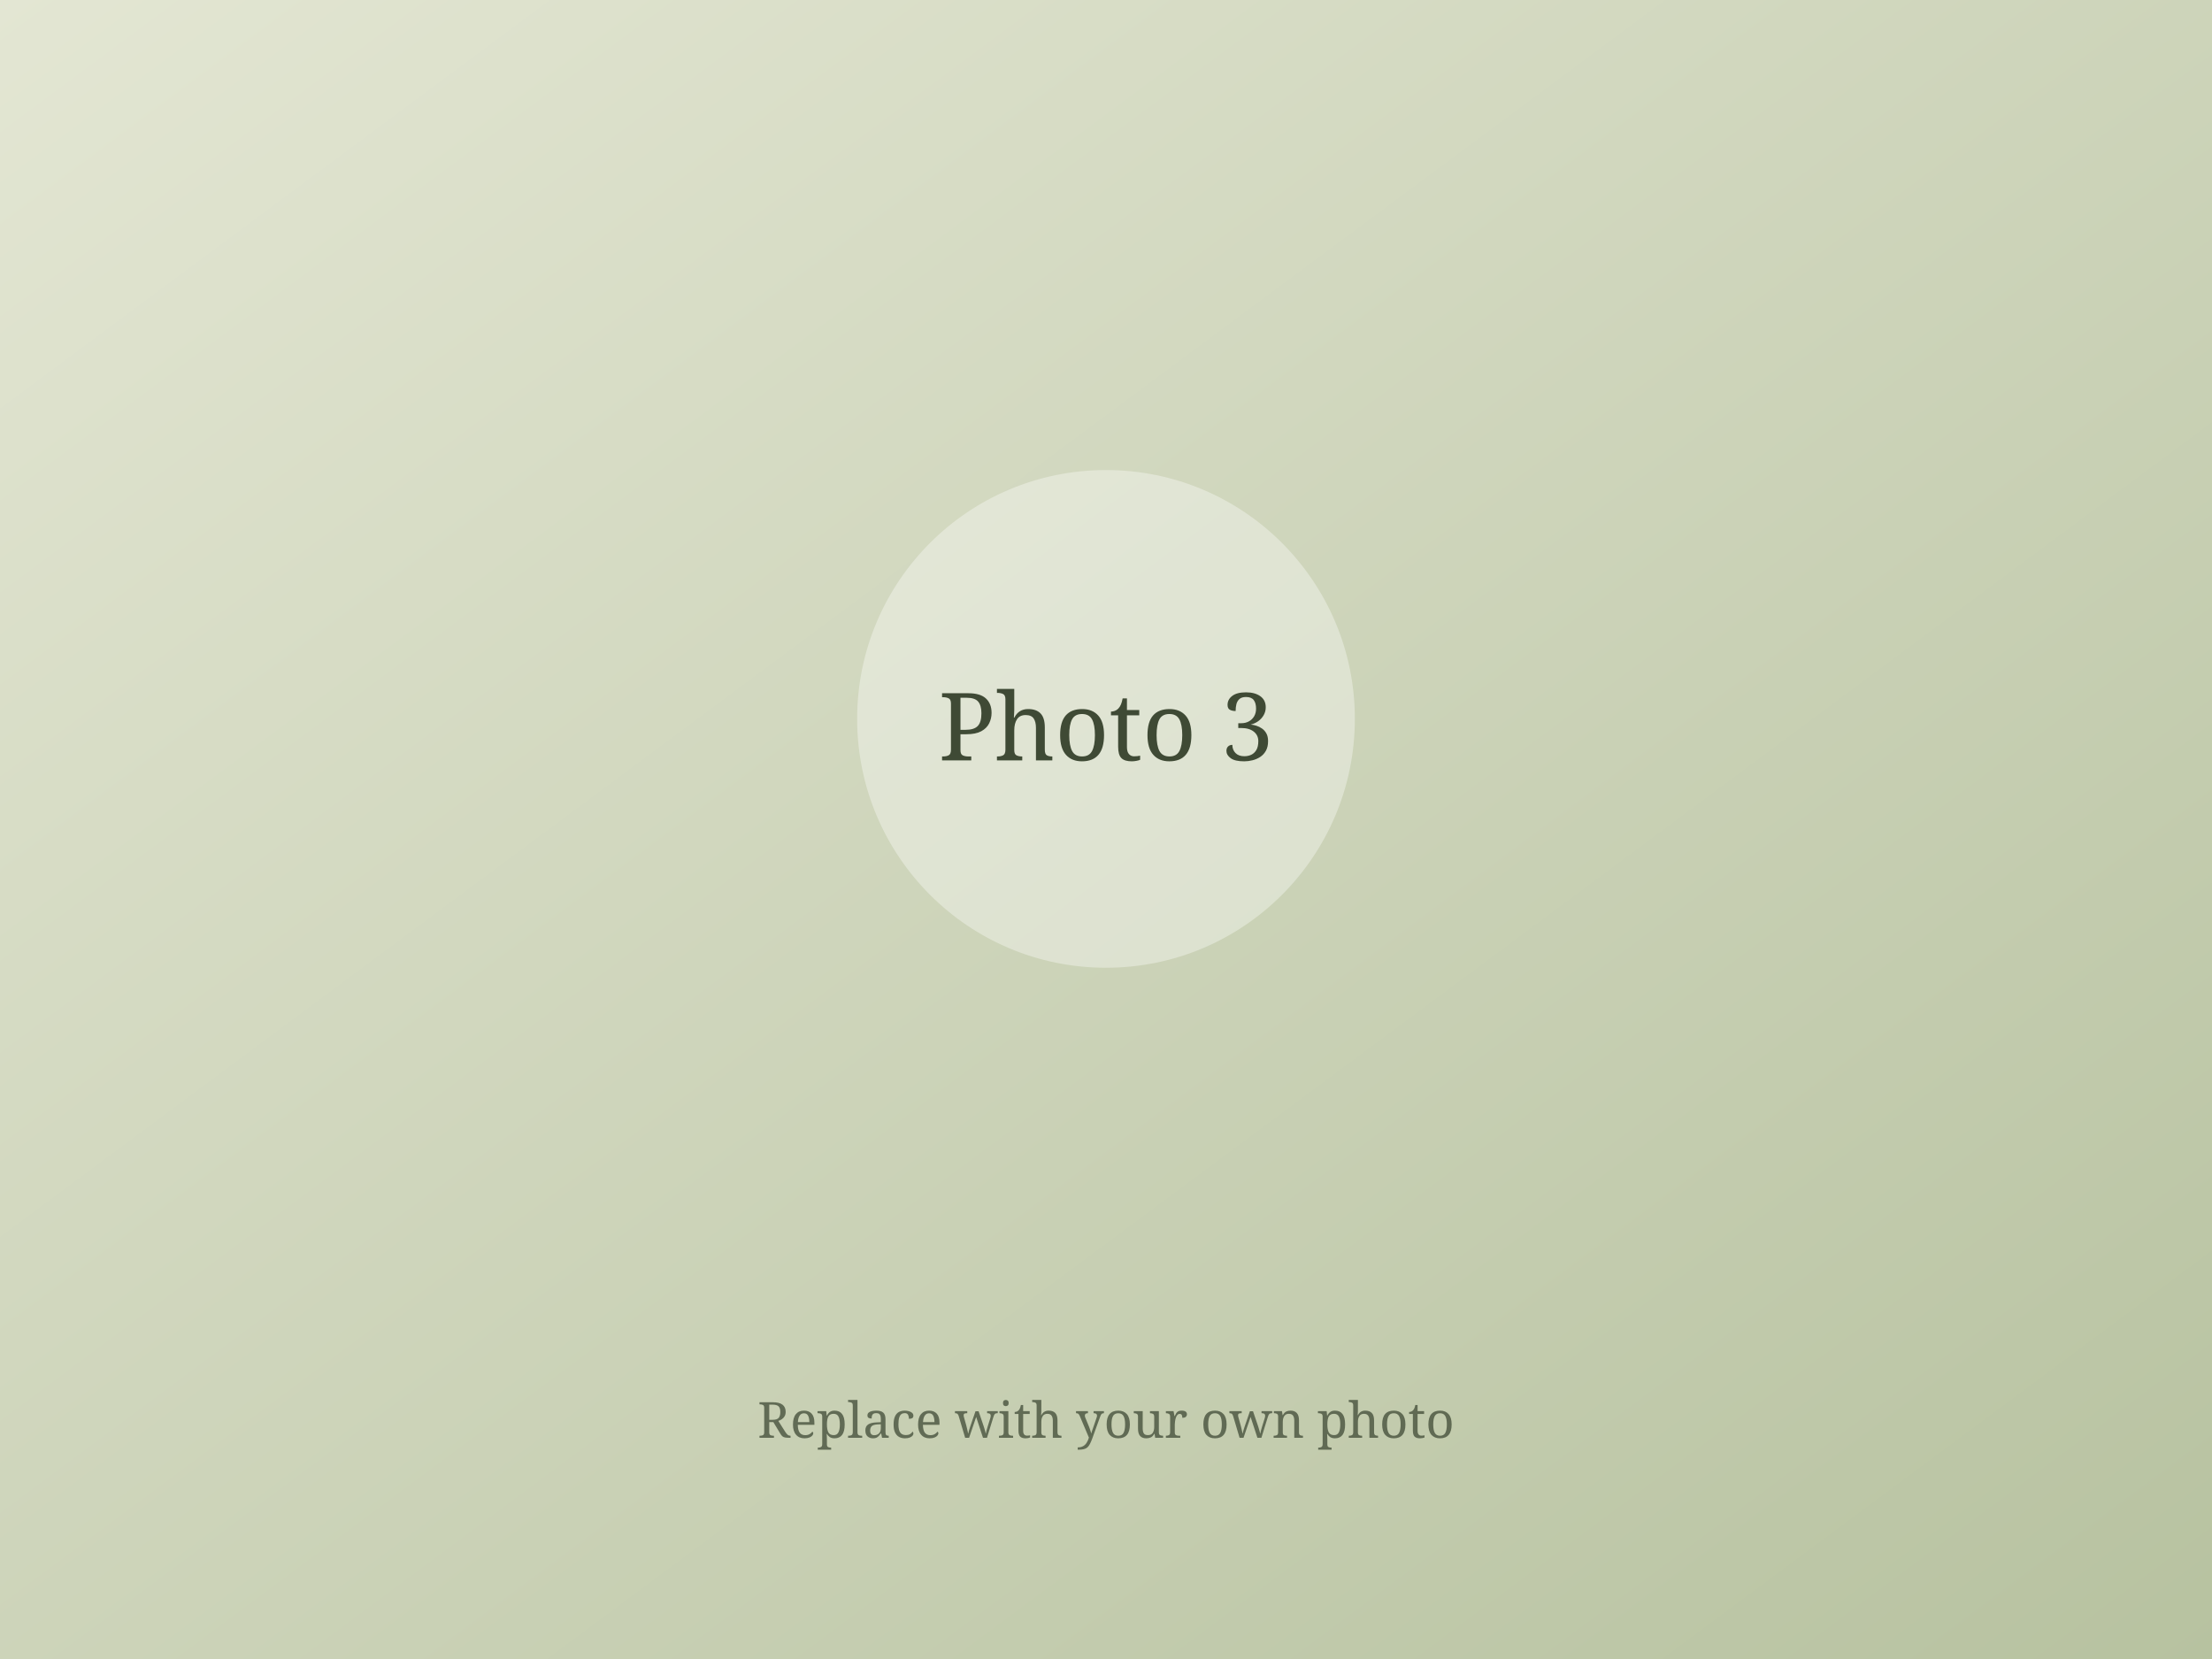
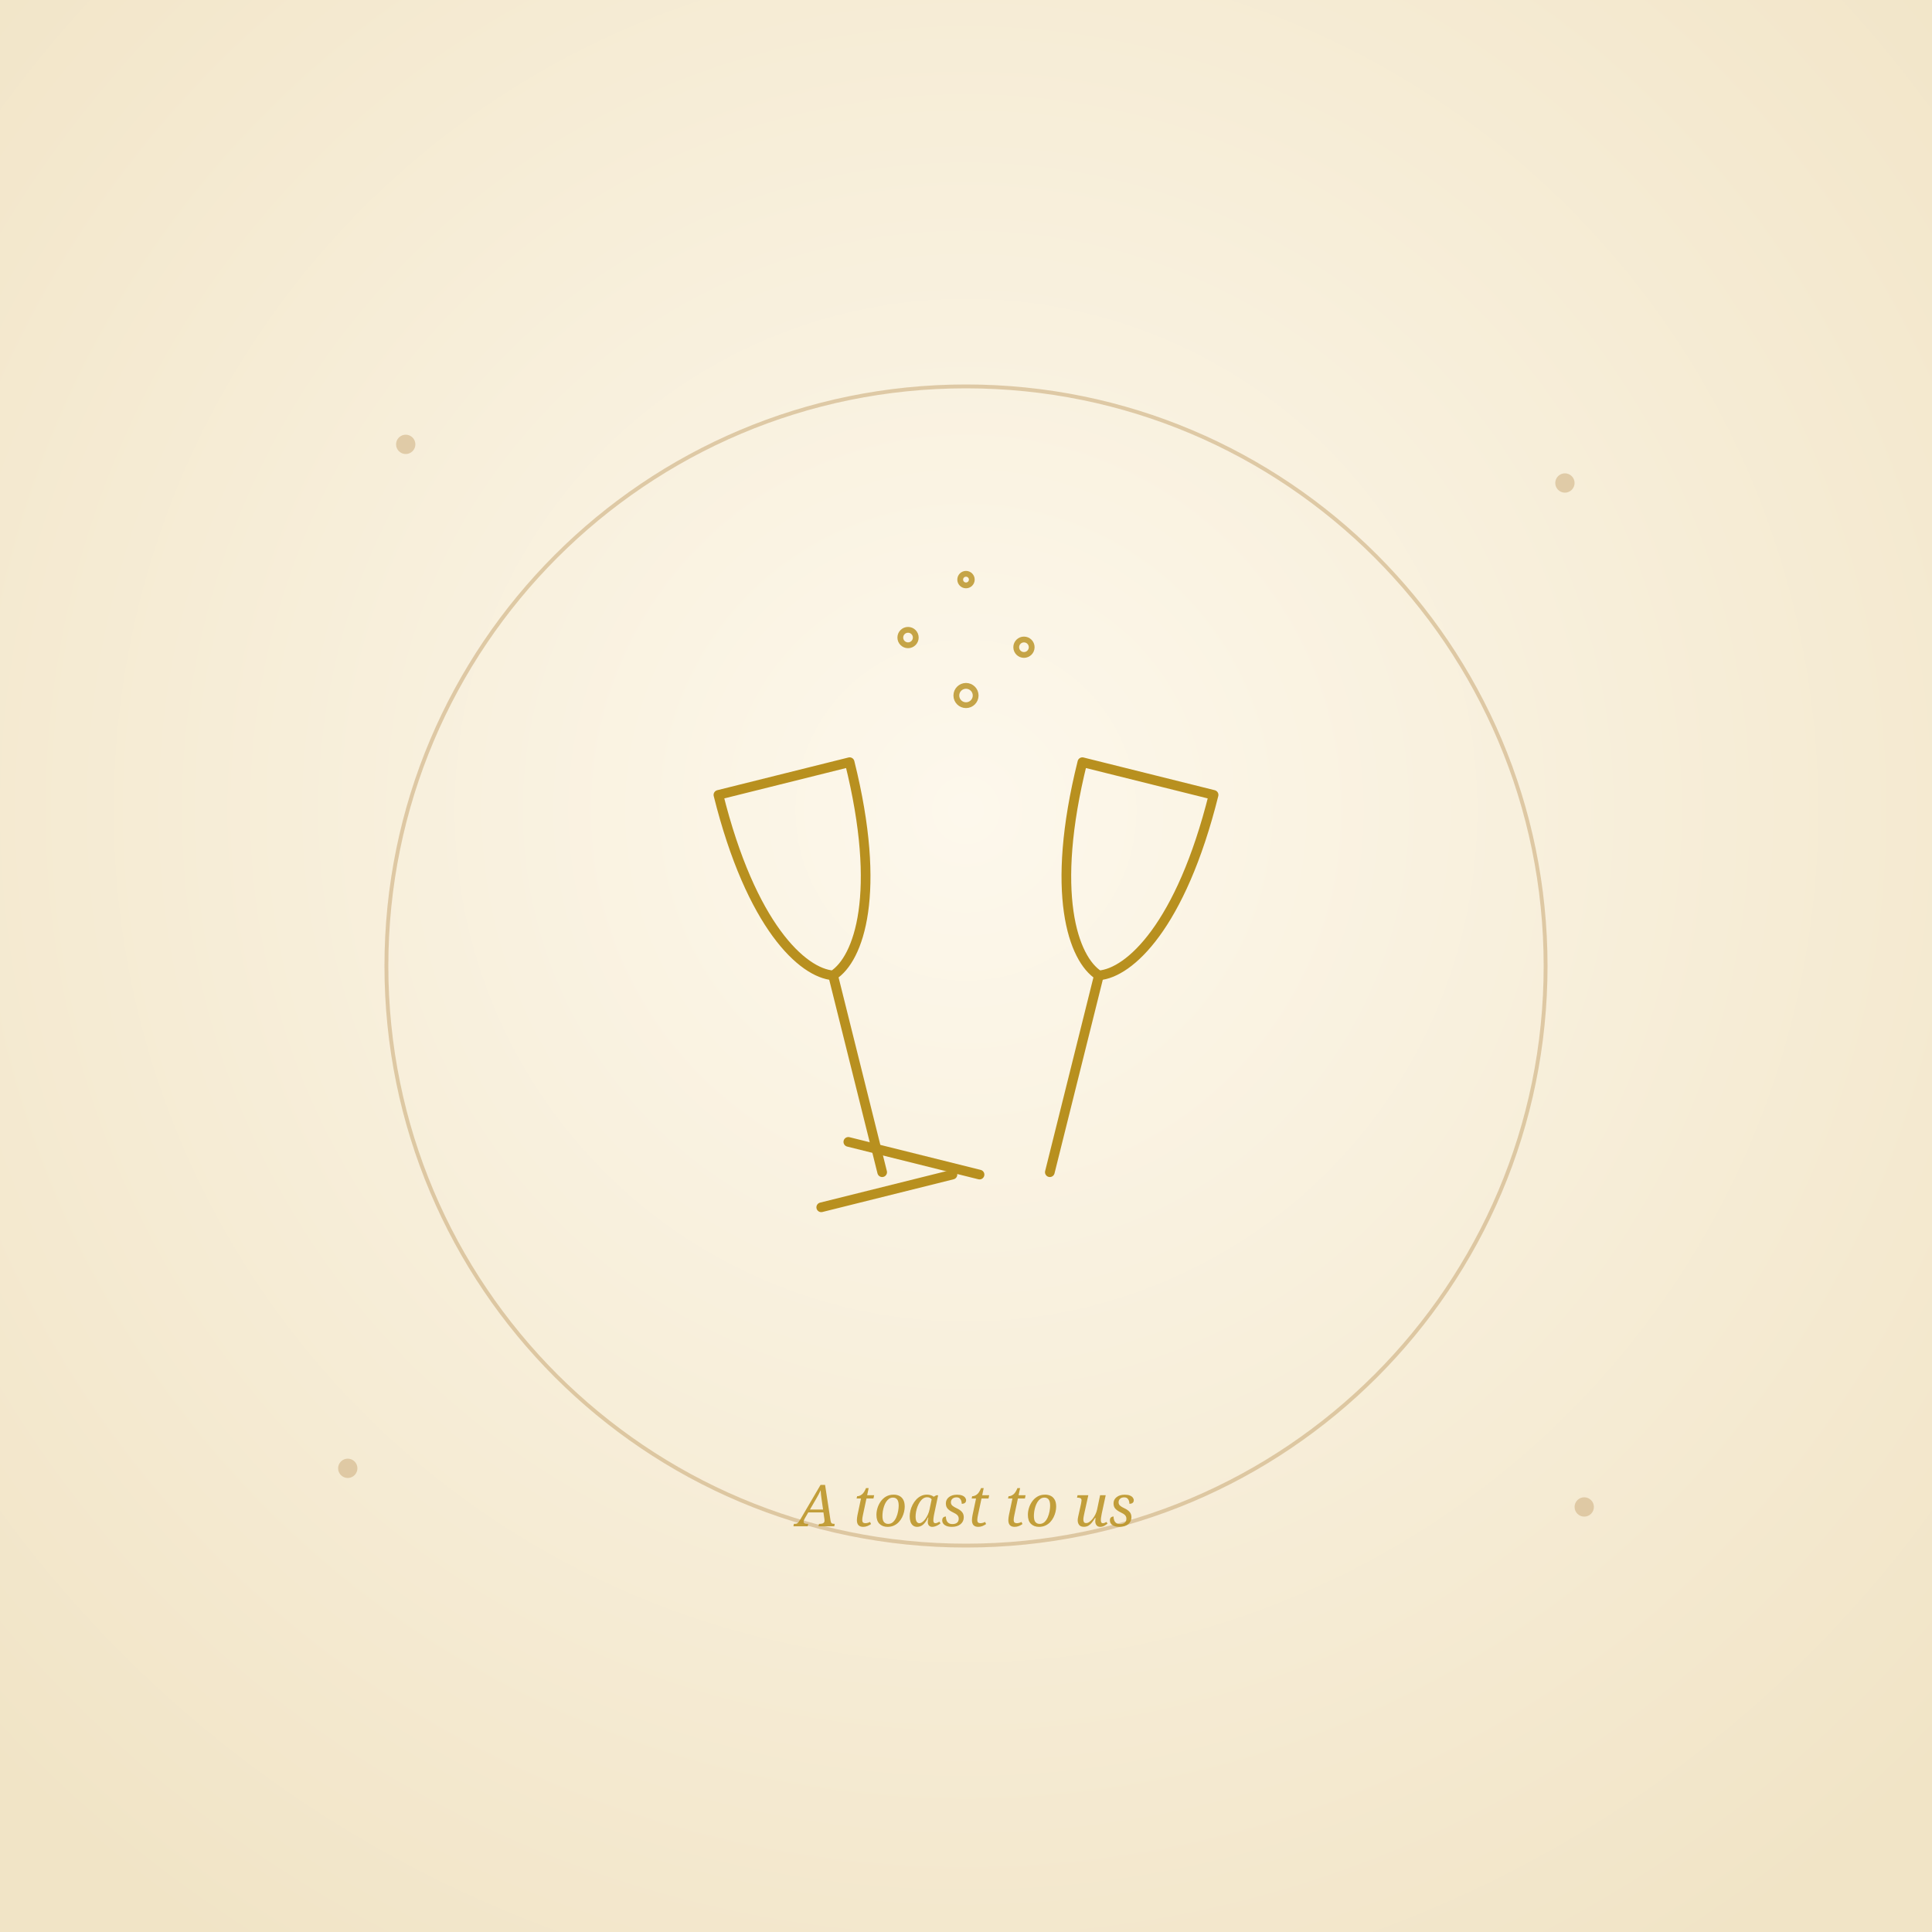
- <svg xmlns="http://www.w3.org/2000/svg" viewBox="0 0 800 600" width="800" height="600">
+ <svg xmlns="http://www.w3.org/2000/svg" viewBox="0 0 1000 1000" width="1000" height="1000">
  <defs>
-     <linearGradient id="g3" x1="0" y1="0" x2="1" y2="1">
-       <stop offset="0%" stop-color="#e3e6d3" />
-       <stop offset="100%" stop-color="#b7c2a0" />
-     </linearGradient>
+     <radialGradient id="bg3" cx="50%" cy="42%" r="70%">
+       <stop offset="0%" stop-color="#fdf8ec" />
+       <stop offset="100%" stop-color="#f1e4c6" />
+     </radialGradient>
  </defs>
-   <rect width="800" height="600" fill="url(#g3)" />
-   <circle cx="400" cy="260" r="90" fill="#ffffff" opacity="0.35" />
-   <text x="400" y="275" font-family="Georgia, serif" font-size="34" fill="#3f4a35" text-anchor="middle">Photo 3</text>
-   <text x="400" y="520" font-family="Georgia, serif" font-size="18" fill="#3f4a35" text-anchor="middle" opacity="0.75">Replace with your own photo</text>
+   <rect width="1000" height="1000" fill="url(#bg3)" />
+   <g fill="#c9a875" opacity="0.5">
+     <circle cx="210" cy="230" r="5" />
+     <circle cx="810" cy="250" r="5" />
+     <circle cx="180" cy="760" r="5" />
+     <circle cx="820" cy="780" r="5" />
+   </g>
+   <circle cx="500" cy="500" r="300" fill="none" stroke="#c9a875" stroke-width="2" opacity="0.55" />
+   <g fill="none" stroke="#b8901f" stroke-width="5" stroke-linecap="round" stroke-linejoin="round">
+     <g transform="rotate(-14 430 500)">
+       <path d="M395 400 C395 470 415 500 430 505 C445 500 465 470 465 400 Z" />
+       <path d="M430 505 L430 610" />
+       <path d="M395 620 L465 620" />
+     </g>
+     <g transform="rotate(14 570 500)">
+       <path d="M535 400 C535 470 555 500 570 505 C585 500 605 470 605 400 Z" />
+       <path d="M570 505 L570 610" />
+       <path d="M535 620 L465 620" />
+     </g>
+     <g stroke-width="3" opacity="0.8">
+       <circle cx="500" cy="360" r="5" />
+       <circle cx="470" cy="330" r="4" />
+       <circle cx="530" cy="335" r="4" />
+       <circle cx="500" cy="300" r="3" />
+     </g>
+   </g>
+   <text x="500" y="790" font-family="Georgia, serif" font-size="30" fill="#b8901f" text-anchor="middle" font-style="italic" opacity="0.85">A toast to us</text>
</svg>
